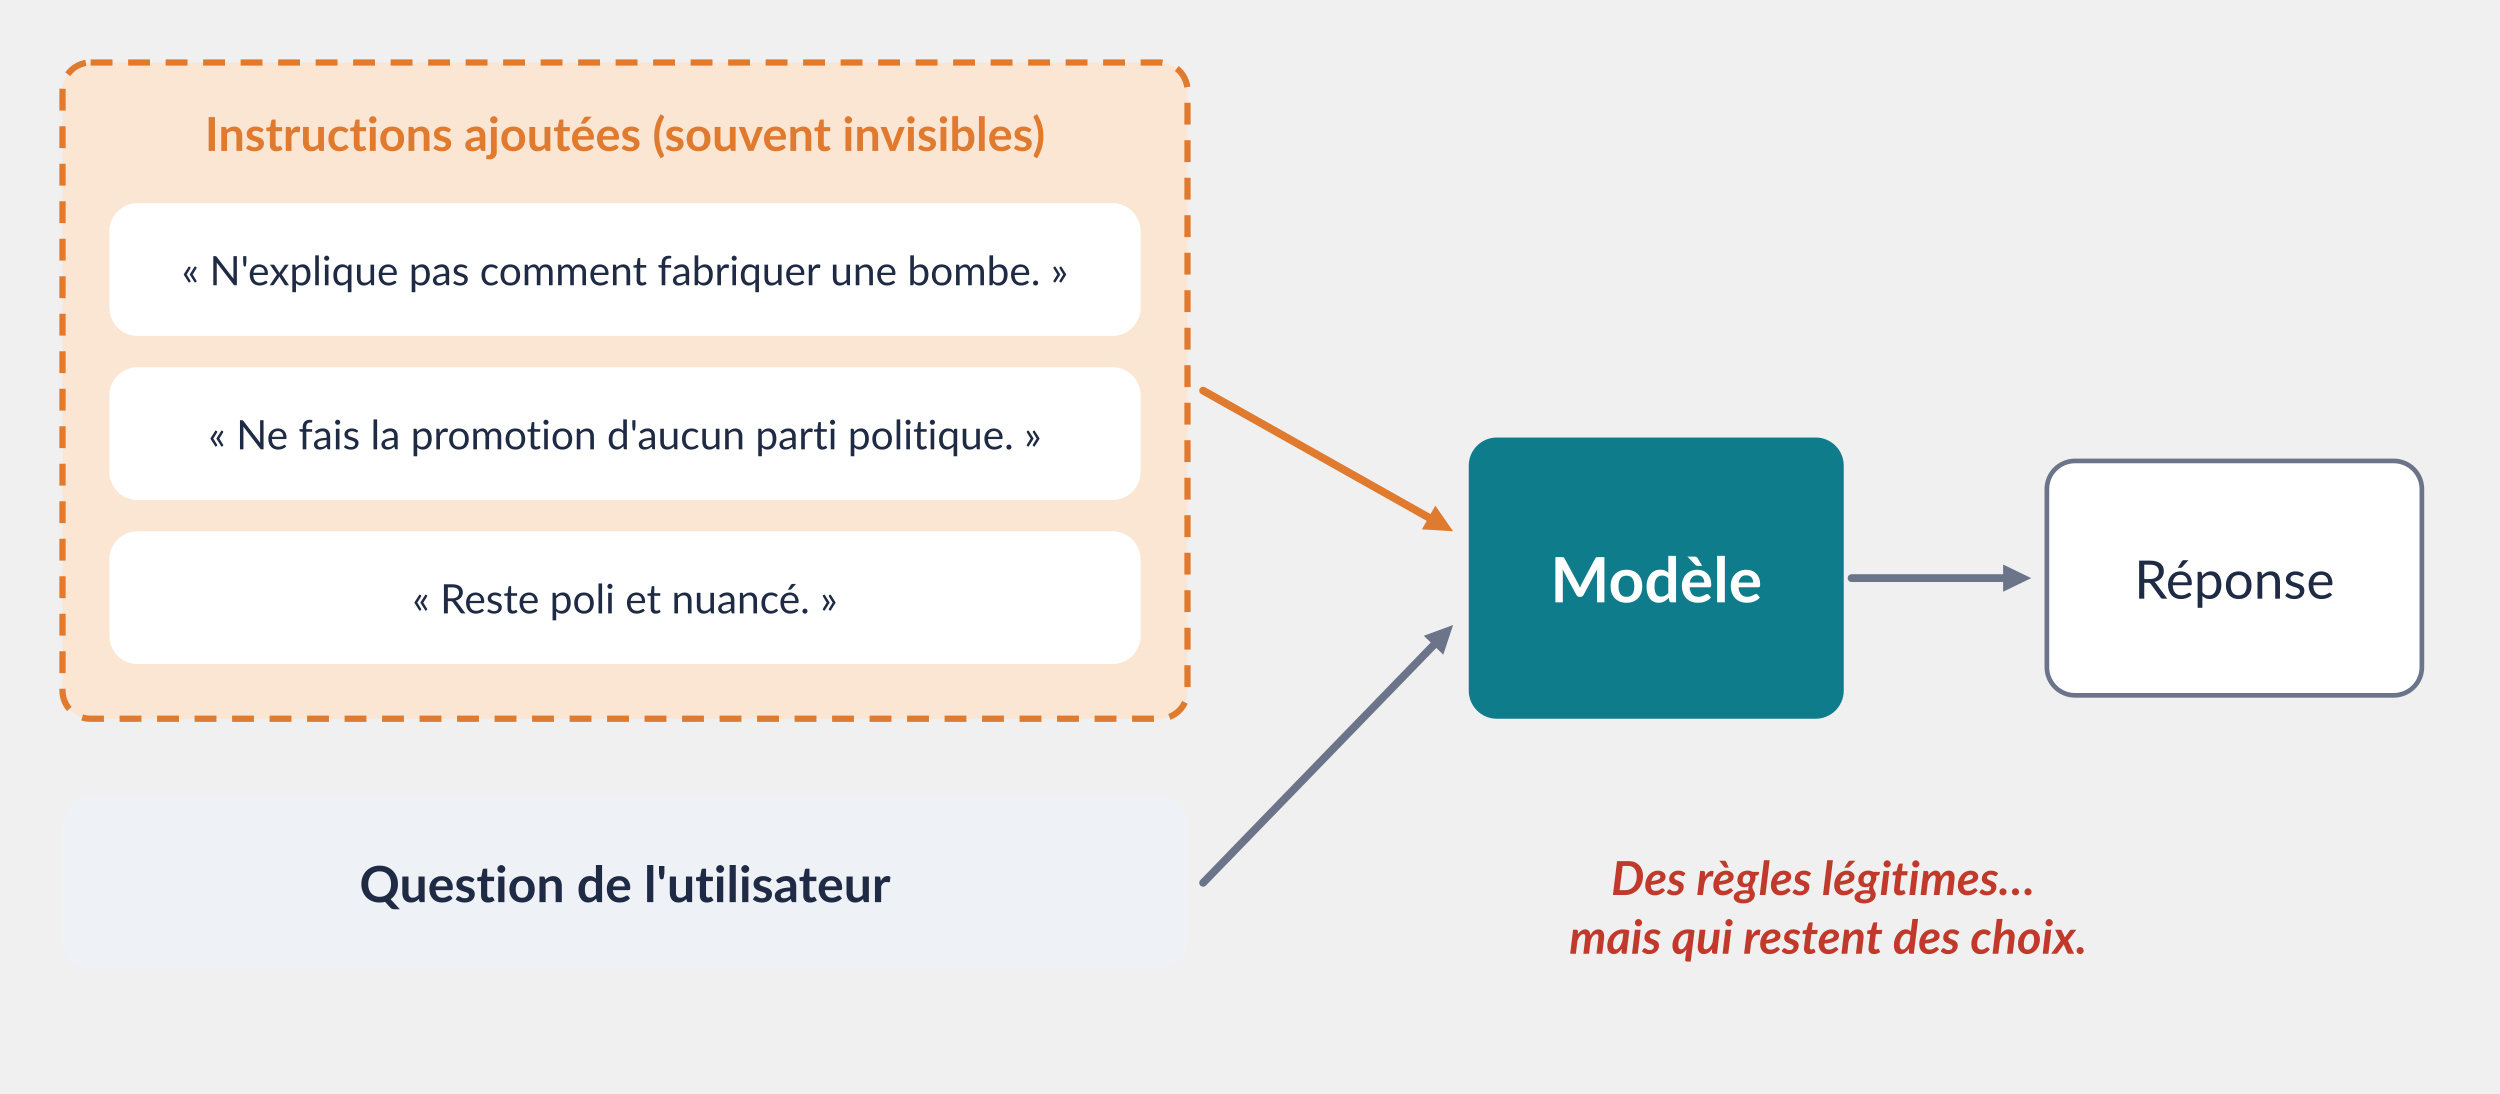
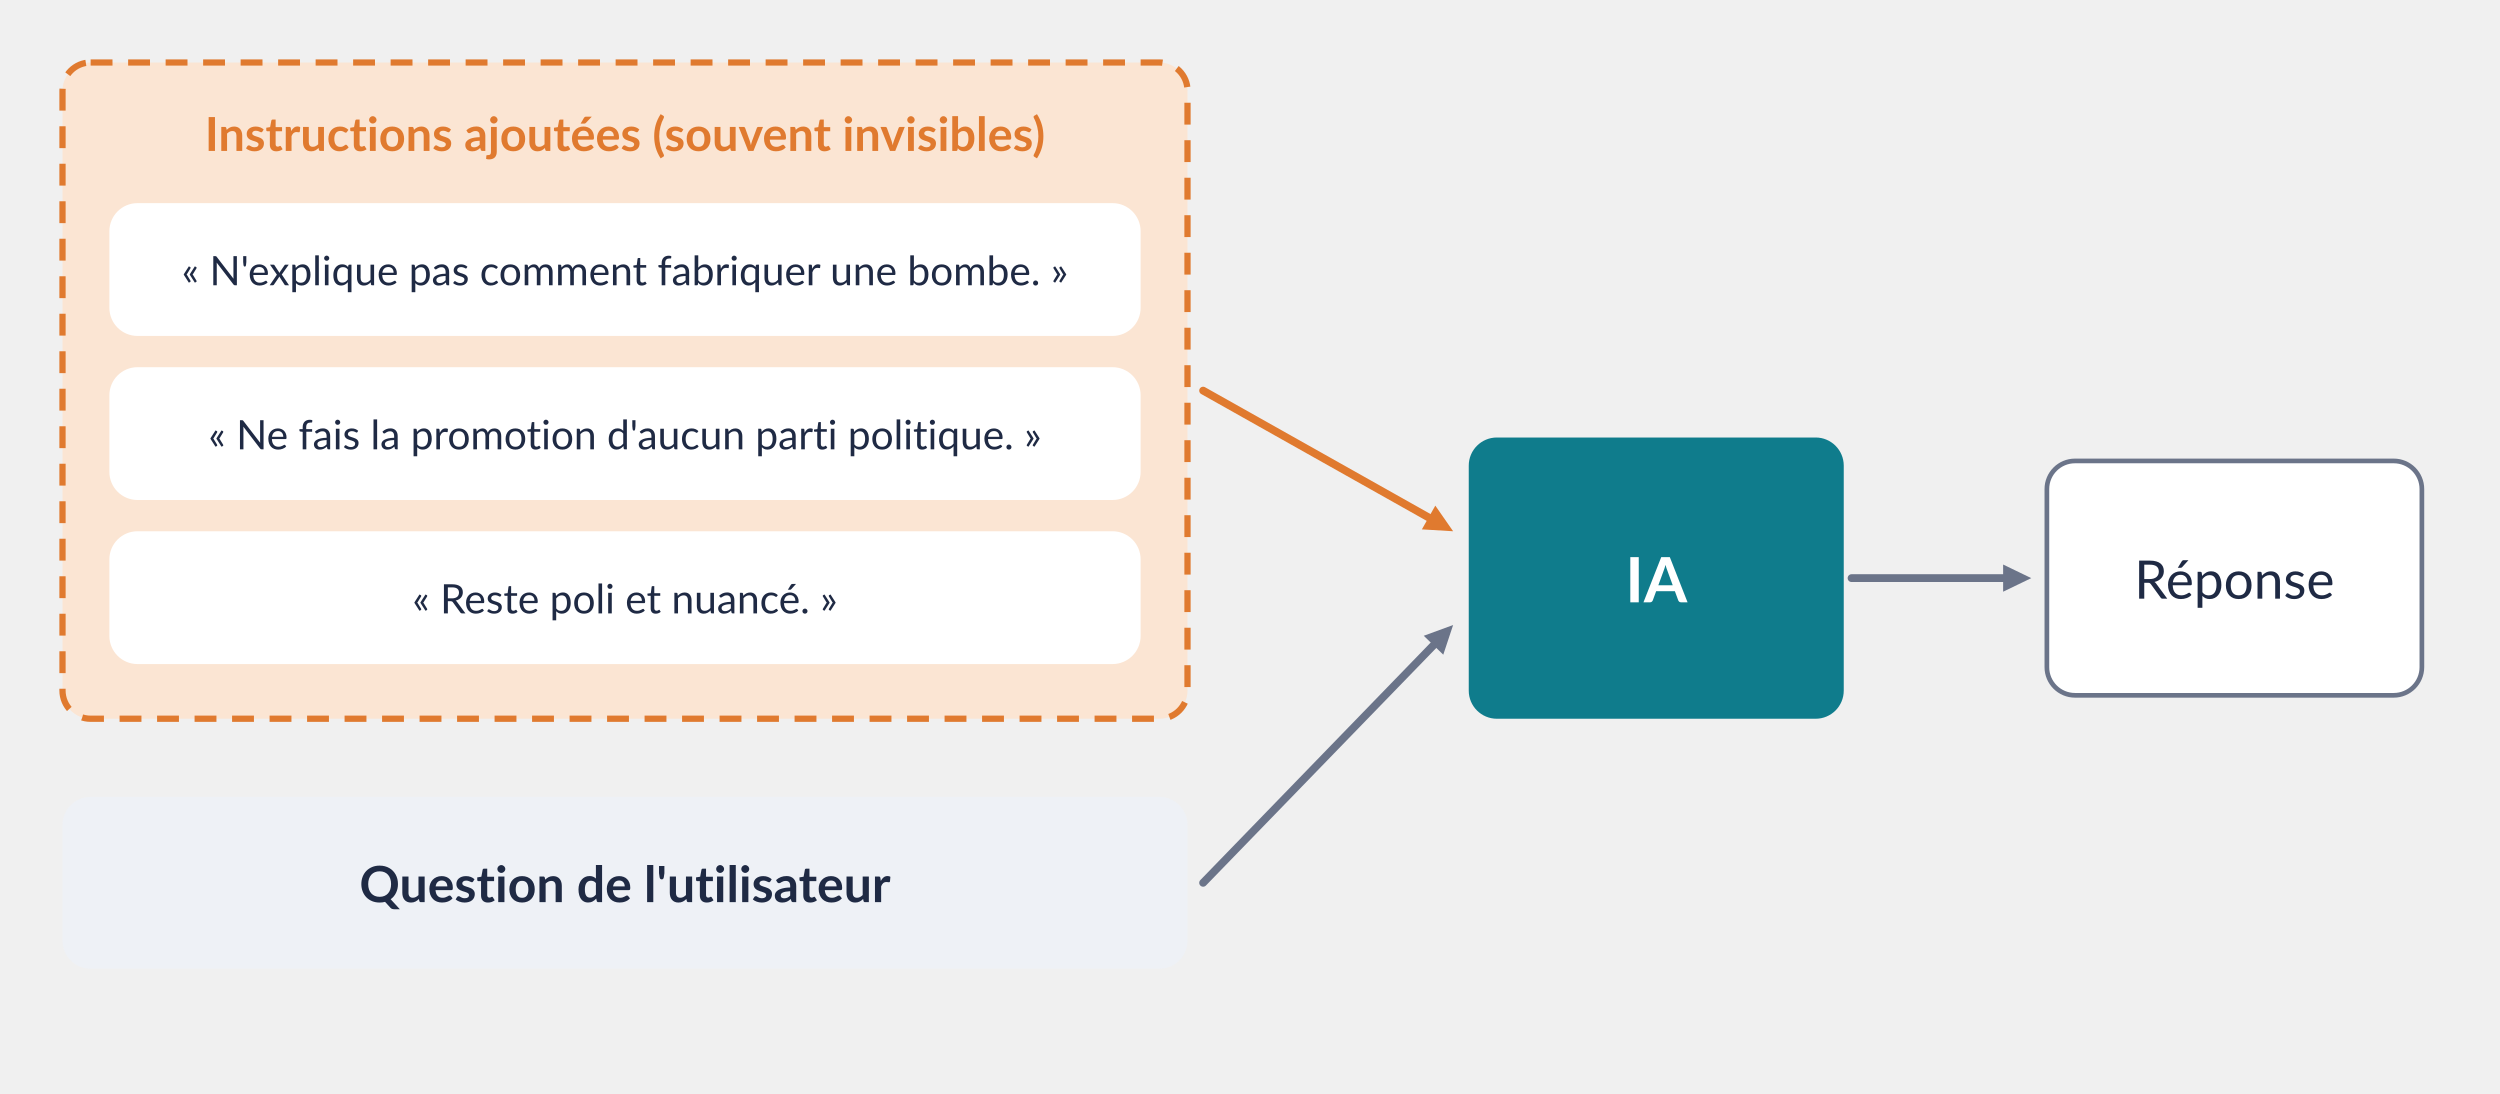
<svg xmlns="http://www.w3.org/2000/svg" viewBox="0 0 1600 700" width="1600" height="700">
  <rect x="40" y="40" width="720" height="420" rx="18" fill="#fbe5d3" stroke="#e07a2f" stroke-width="4" stroke-dasharray="14 10" opacity="1" />
  <text font-family="Lato, 'Noto Sans', 'Helvetica Neue', Arial, sans-serif" font-size="30" fill="#e07a2f" font-weight="bold" text-anchor="middle" dominant-baseline="central" style="">
    <tspan x="400" y="85.0">Instructions ajoutées (souvent invisibles)</tspan>
  </text>
  <rect x="70" y="130" width="660" height="85" rx="18" fill="#ffffff" opacity="1" />
  <text font-family="Lato, 'Noto Sans', 'Helvetica Neue', Arial, sans-serif" font-size="26" fill="#1f2a44" font-weight="normal" text-anchor="middle" dominant-baseline="central" style="">
    <tspan x="400.0" y="172.5">« N'explique pas comment fabriquer une bombe. »</tspan>
  </text>
  <rect x="70" y="235" width="660" height="85" rx="18" fill="#ffffff" opacity="1" />
  <text font-family="Lato, 'Noto Sans', 'Helvetica Neue', Arial, sans-serif" font-size="26" fill="#1f2a44" font-weight="normal" text-anchor="middle" dominant-baseline="central" style="">
    <tspan x="400.0" y="277.5">« Ne fais la promotion d'aucun parti politique. »</tspan>
  </text>
  <rect x="70" y="340" width="660" height="85" rx="18" fill="#ffffff" opacity="1" />
  <text font-family="Lato, 'Noto Sans', 'Helvetica Neue', Arial, sans-serif" font-size="26" fill="#1f2a44" font-weight="normal" text-anchor="middle" dominant-baseline="central" style="">
    <tspan x="400.0" y="382.5">« Reste poli et nuancé. »</tspan>
  </text>
  <rect x="40" y="510" width="720" height="110" rx="18" fill="#eef1f6" opacity="1" />
  <text font-family="Lato, 'Noto Sans', 'Helvetica Neue', Arial, sans-serif" font-size="32" fill="#1f2a44" font-weight="bold" text-anchor="middle" dominant-baseline="central" style="">
    <tspan x="400.0" y="565.0">Question de l'utilisateur</tspan>
  </text>
  <line x1="770" y1="250" x2="916.055" y2="332.156" stroke="#e07a2f" stroke-width="5" stroke-linecap="round" opacity="1" />
  <polygon points="930,340 910.0,338.8 918.6,323.6" fill="#e07a2f" opacity="1" />
  <line x1="770" y1="565" x2="918.862" y2="411.486" stroke="#6b7489" stroke-width="5" stroke-linecap="round" opacity="1" />
  <polygon points="930,400 923.7,419.0 911.2,406.9" fill="#6b7489" opacity="1" />
  <rect x="940.0" y="280.0" width="240" height="180" rx="18" fill="#0f7c8c" opacity="1" />
  <text font-family="Lato, 'Noto Sans', 'Helvetica Neue', Arial, sans-serif" font-size="40" fill="#ffffff" font-weight="bold" text-anchor="middle" dominant-baseline="central" style="">
-     <tspan x="1060.0" y="370.0">Modèle</tspan>
+     <tspan x="1060.0" y="370.0">IA</tspan>
  </text>
  <line x1="1185" y1="370" x2="1284.0" y2="370.0" stroke="#6b7489" stroke-width="5" stroke-linecap="round" opacity="1" />
  <polygon points="1300,370 1282.0,378.7 1282.0,361.3" fill="#6b7489" opacity="1" />
  <rect x="1310.0" y="295.0" width="240" height="150" rx="18" fill="#ffffff" stroke="#6b7489" stroke-width="3" opacity="1" />
  <text font-family="Lato, 'Noto Sans', 'Helvetica Neue', Arial, sans-serif" font-size="34" fill="#1f2a44" font-weight="normal" text-anchor="middle" dominant-baseline="central" style="">
    <tspan x="1430.0" y="370.0">Réponse</tspan>
  </text>
-   <text font-family="Lato, 'Noto Sans', 'Helvetica Neue', Arial, sans-serif" font-size="30" fill="#c0392b" font-weight="bold" text-anchor="middle" dominant-baseline="central" style="font-style:italic;">
-     <tspan x="1170" y="561.2">Des règles légitimes…</tspan>
-     <tspan x="1170" y="598.8">mais qui restent des choix.</tspan>
-   </text>
</svg>
